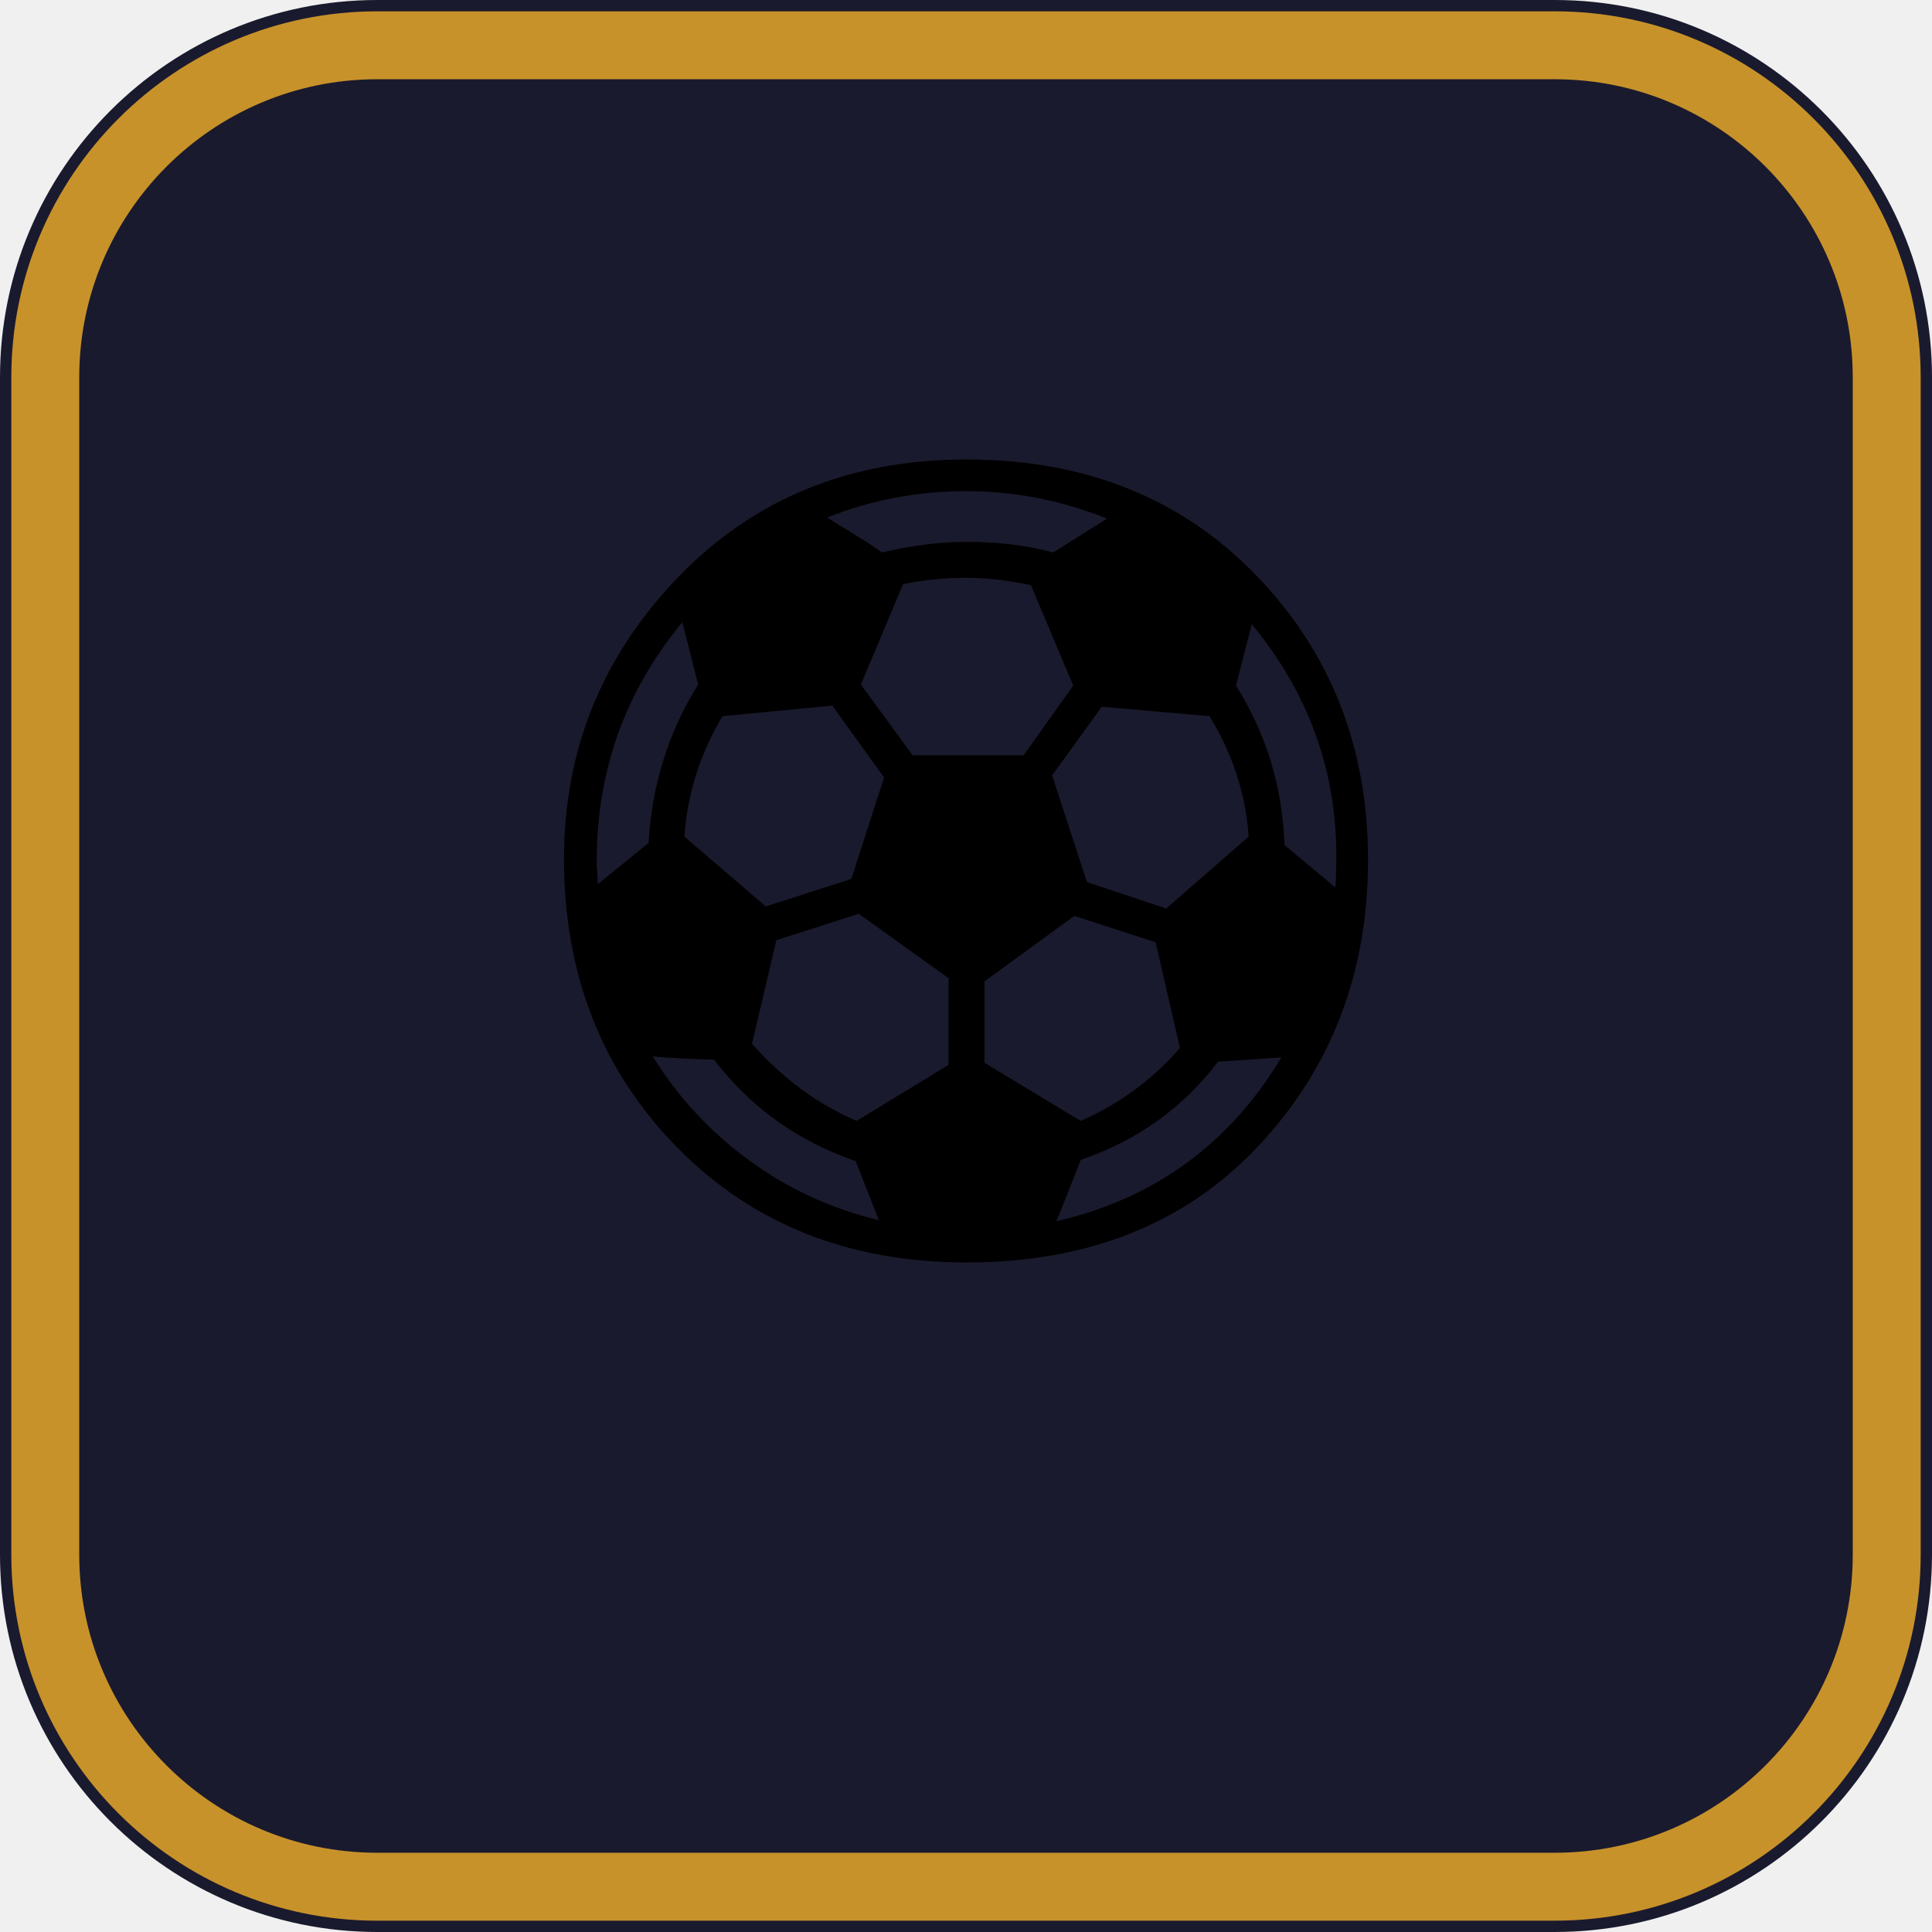
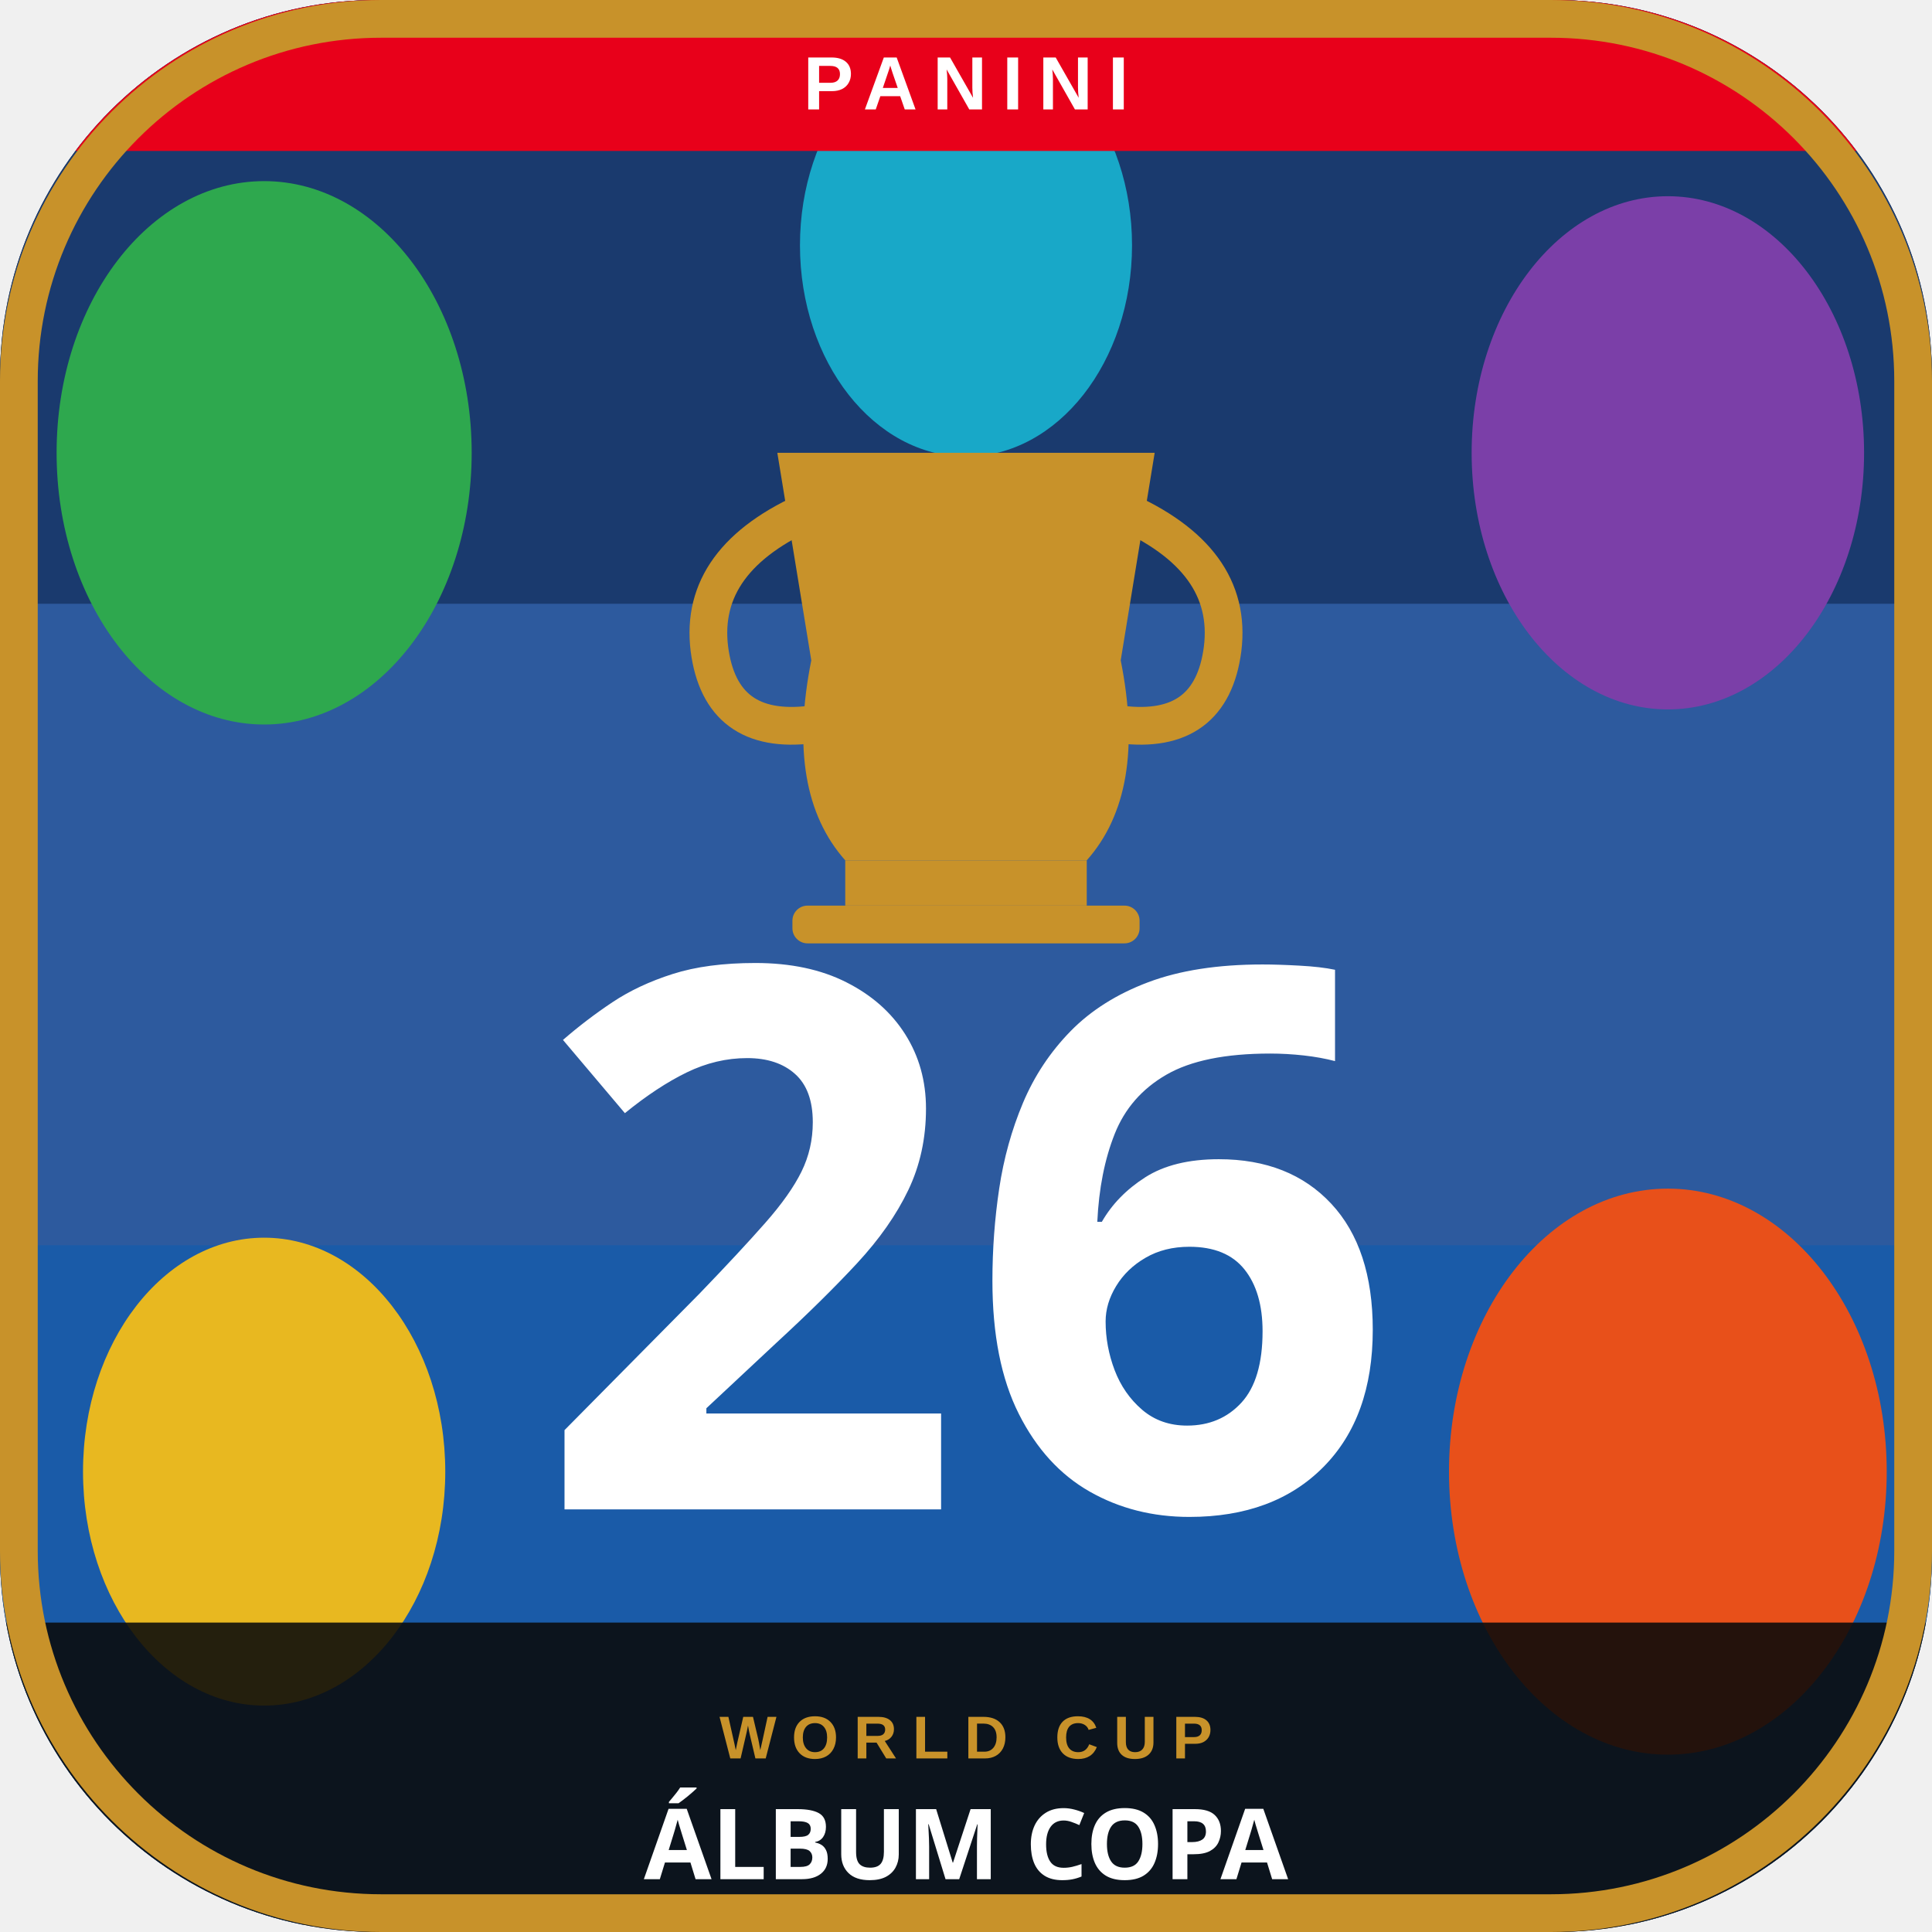
<svg xmlns="http://www.w3.org/2000/svg" viewBox="0 0 512 512">
-   <rect width="512" height="512" rx="100" fill="#1a1a2e" />
-   <rect x="12" y="12" width="488" height="488" rx="88" fill="none" stroke="#c8922a" stroke-width="18" />
-   <text x="256" y="320" font-size="280" text-anchor="middle" font-family="serif">⚽</text>
+   <defs>
+     <clipPath id="c">
+       <rect width="512" height="512" rx="100" />
+     </clipPath>
+   </defs>
+   <rect width="512" height="512" rx="100" fill="#0a1628" />
+   <rect y="0" width="512" height="170" fill="#1a3a6e" clip-path="url(#c)" />
+   <rect y="160" width="512" height="180" fill="#2d5a9e" clip-path="url(#c)" />
+   <rect y="330" width="512" height="180" fill="#1a5ba8" clip-path="url(#c)" />
+   <ellipse cx="70" cy="120" rx="55" ry="72" fill="#2ea84e" clip-path="url(#c)" />
+   <ellipse cx="442" cy="390" rx="58" ry="75" fill="#e8501a" clip-path="url(#c)" />
+   <ellipse cx="442" cy="120" rx="52" ry="68" fill="#7b3fa8" clip-path="url(#c)" />
+   <ellipse cx="70" cy="390" rx="48" ry="62" fill="#e8b820" clip-path="url(#c)" />
+   <ellipse cx="256" cy="65" rx="44" ry="56" fill="#18a8c8" clip-path="url(#c)" />
+   <rect y="0" width="512" height="40" fill="#e8001a" clip-path="url(#c)" />
+   <text x="256" y="29" text-anchor="middle" font-family="Arial" font-size="20" font-weight="700" fill="white" letter-spacing="4">PANINI</text>
+   <path d="M206,120 L215,175 Q208,210 224,228 L288,228 Q304,210 297,175 L306,120 Z" fill="#c8922a" />
+   <path d="M215,135 Q185,148 188,172 Q191,195 215,192" fill="none" stroke="#c8922a" stroke-width="10" />
+   <path d="M297,135 Q327,148 324,172 Q321,195 297,192" fill="none" stroke="#c8922a" stroke-width="10" />
+   <rect x="224" y="228" width="64" height="12" fill="#c8922a" />
+   <rect x="210" y="240" width="92" height="10" rx="4" fill="#c8922a" />
+   <text x="256" y="400" text-anchor="middle" font-family="Arial Black" font-size="200" font-weight="900" fill="white">26</text>
+   <rect y="430" width="512" height="82" fill="#0a0a0a" opacity="0.88" clip-path="url(#c)" />
+   <text x="256" y="466" text-anchor="middle" font-family="Arial" font-size="16" font-weight="700" fill="#c8922a" letter-spacing="4">WORLD CUP</text>
+   <text x="256" y="498" text-anchor="middle" font-family="Arial Black" font-size="26" font-weight="900" fill="white">ÁLBUM COPA</text>
+   <rect x="5" y="5" width="502" height="502" rx="96" fill="none" stroke="#c8922a" stroke-width="10" />
</svg>
